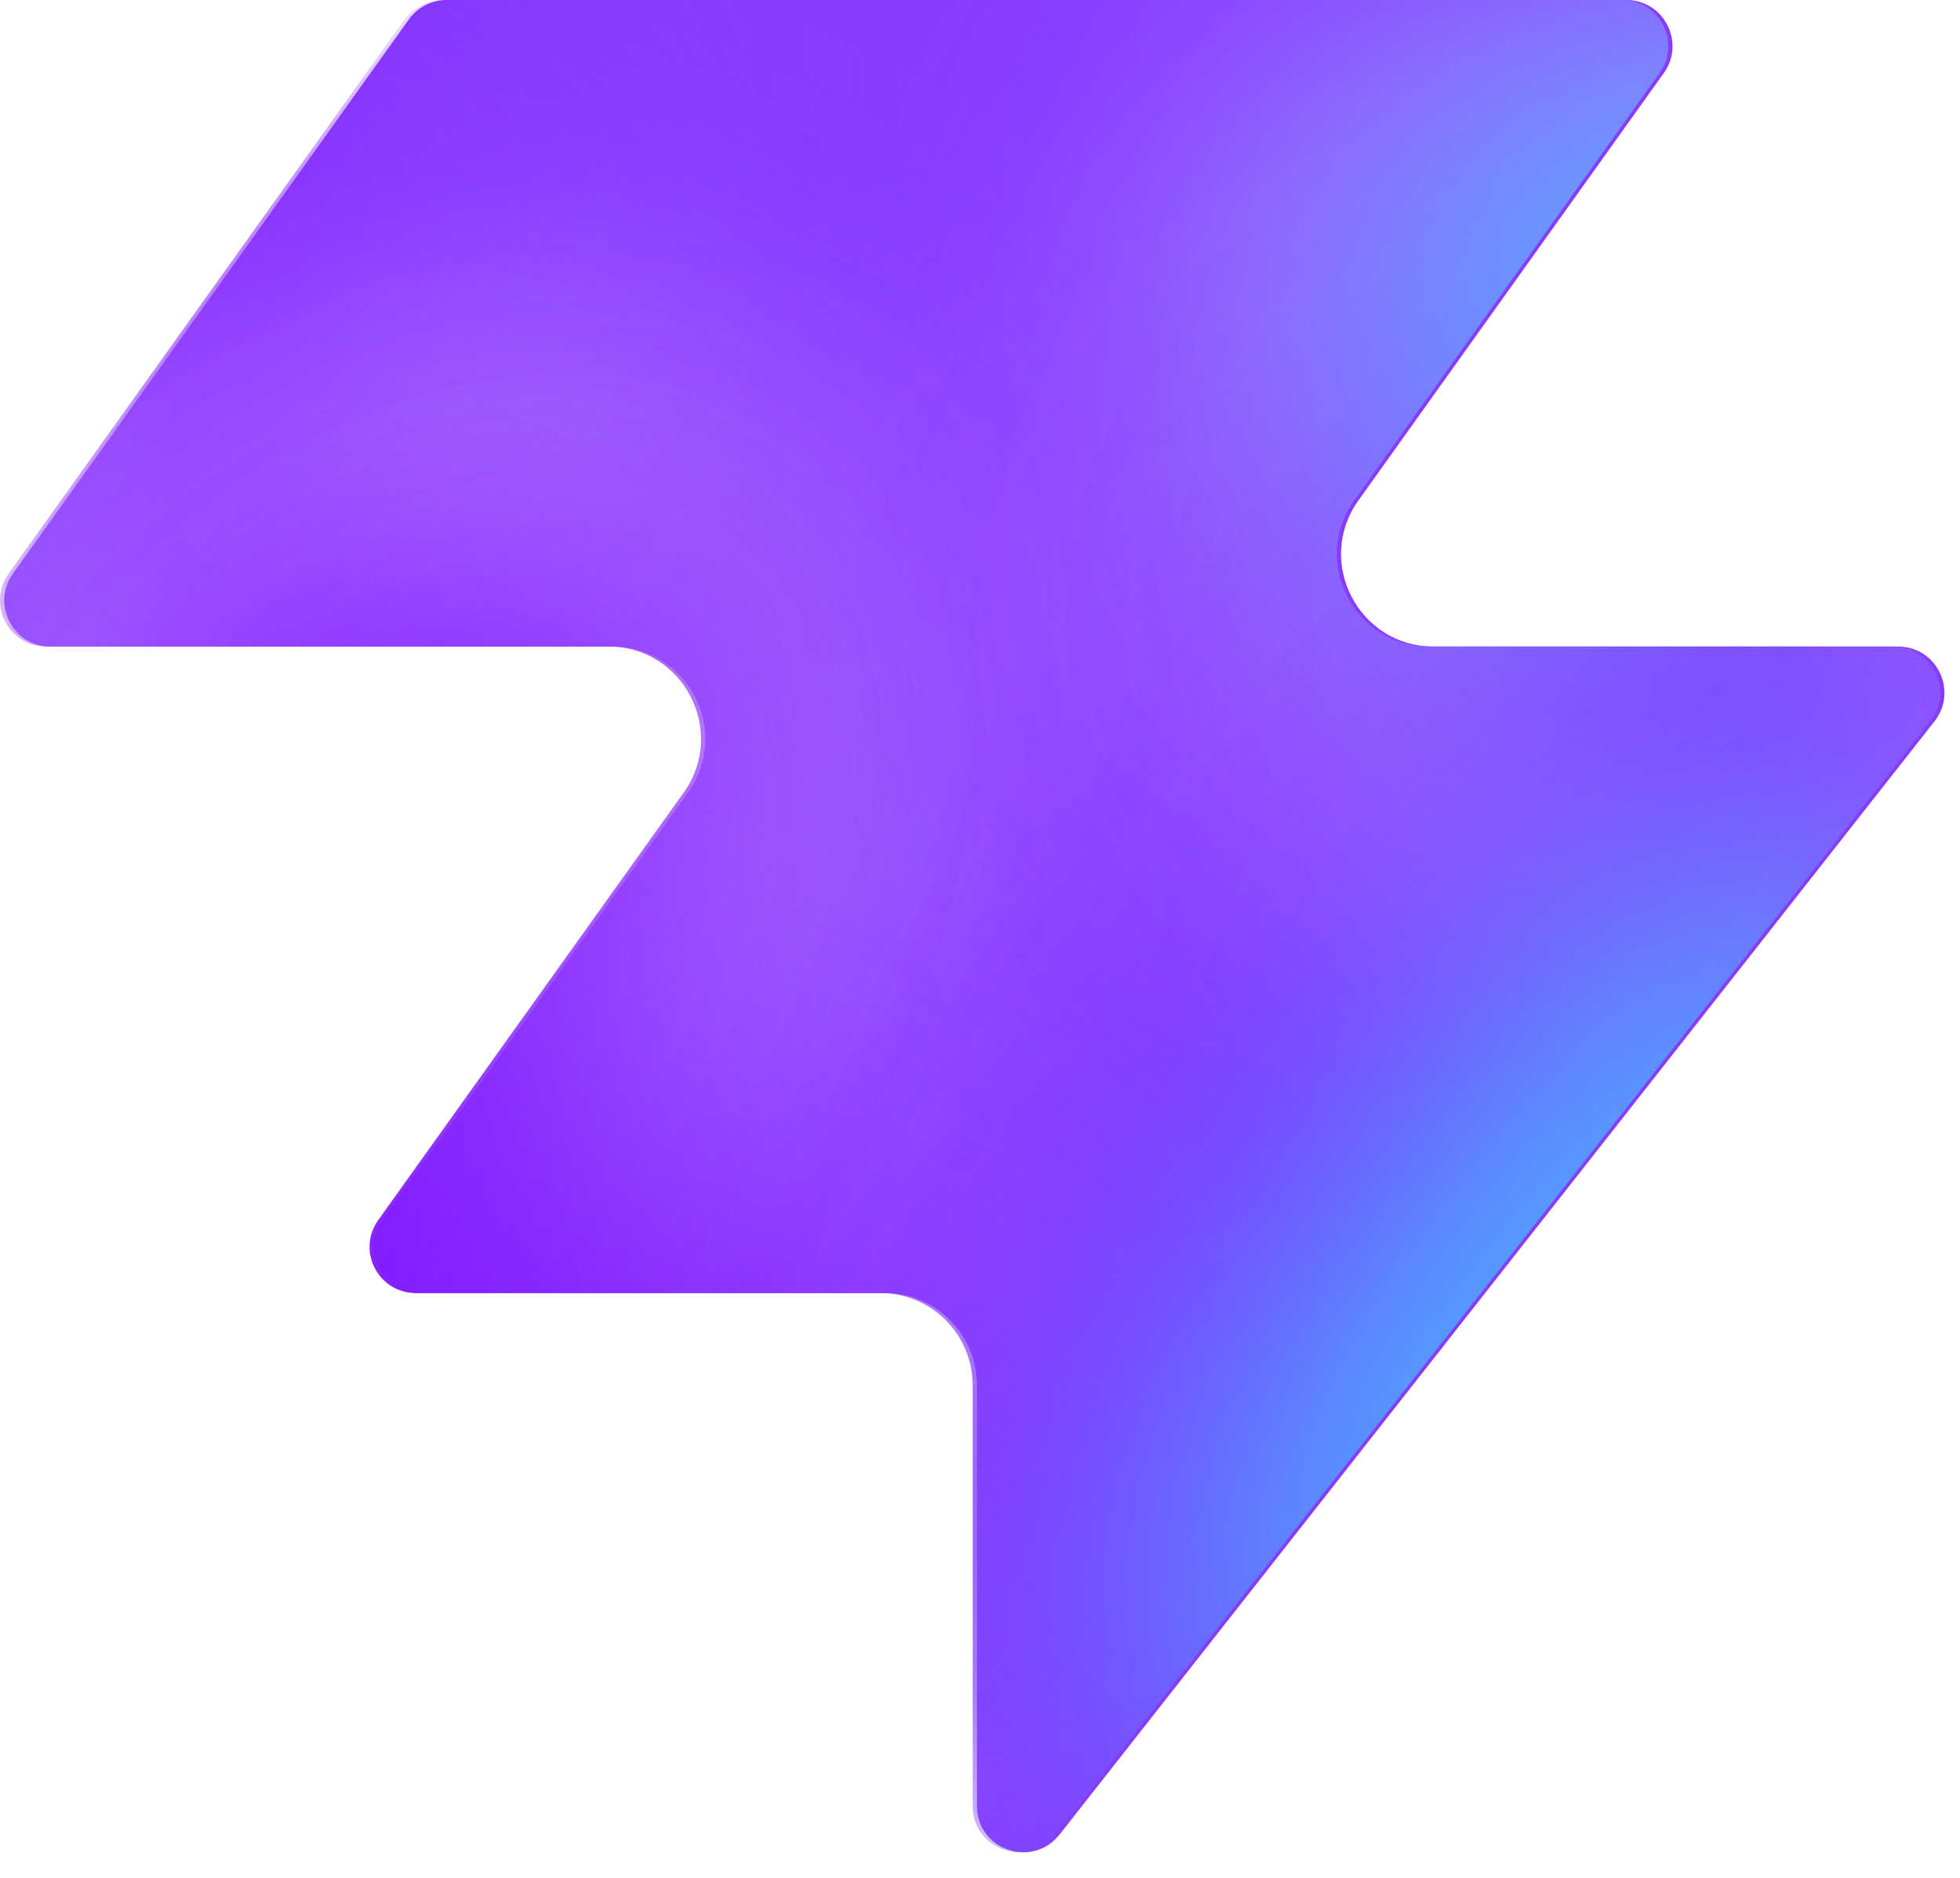
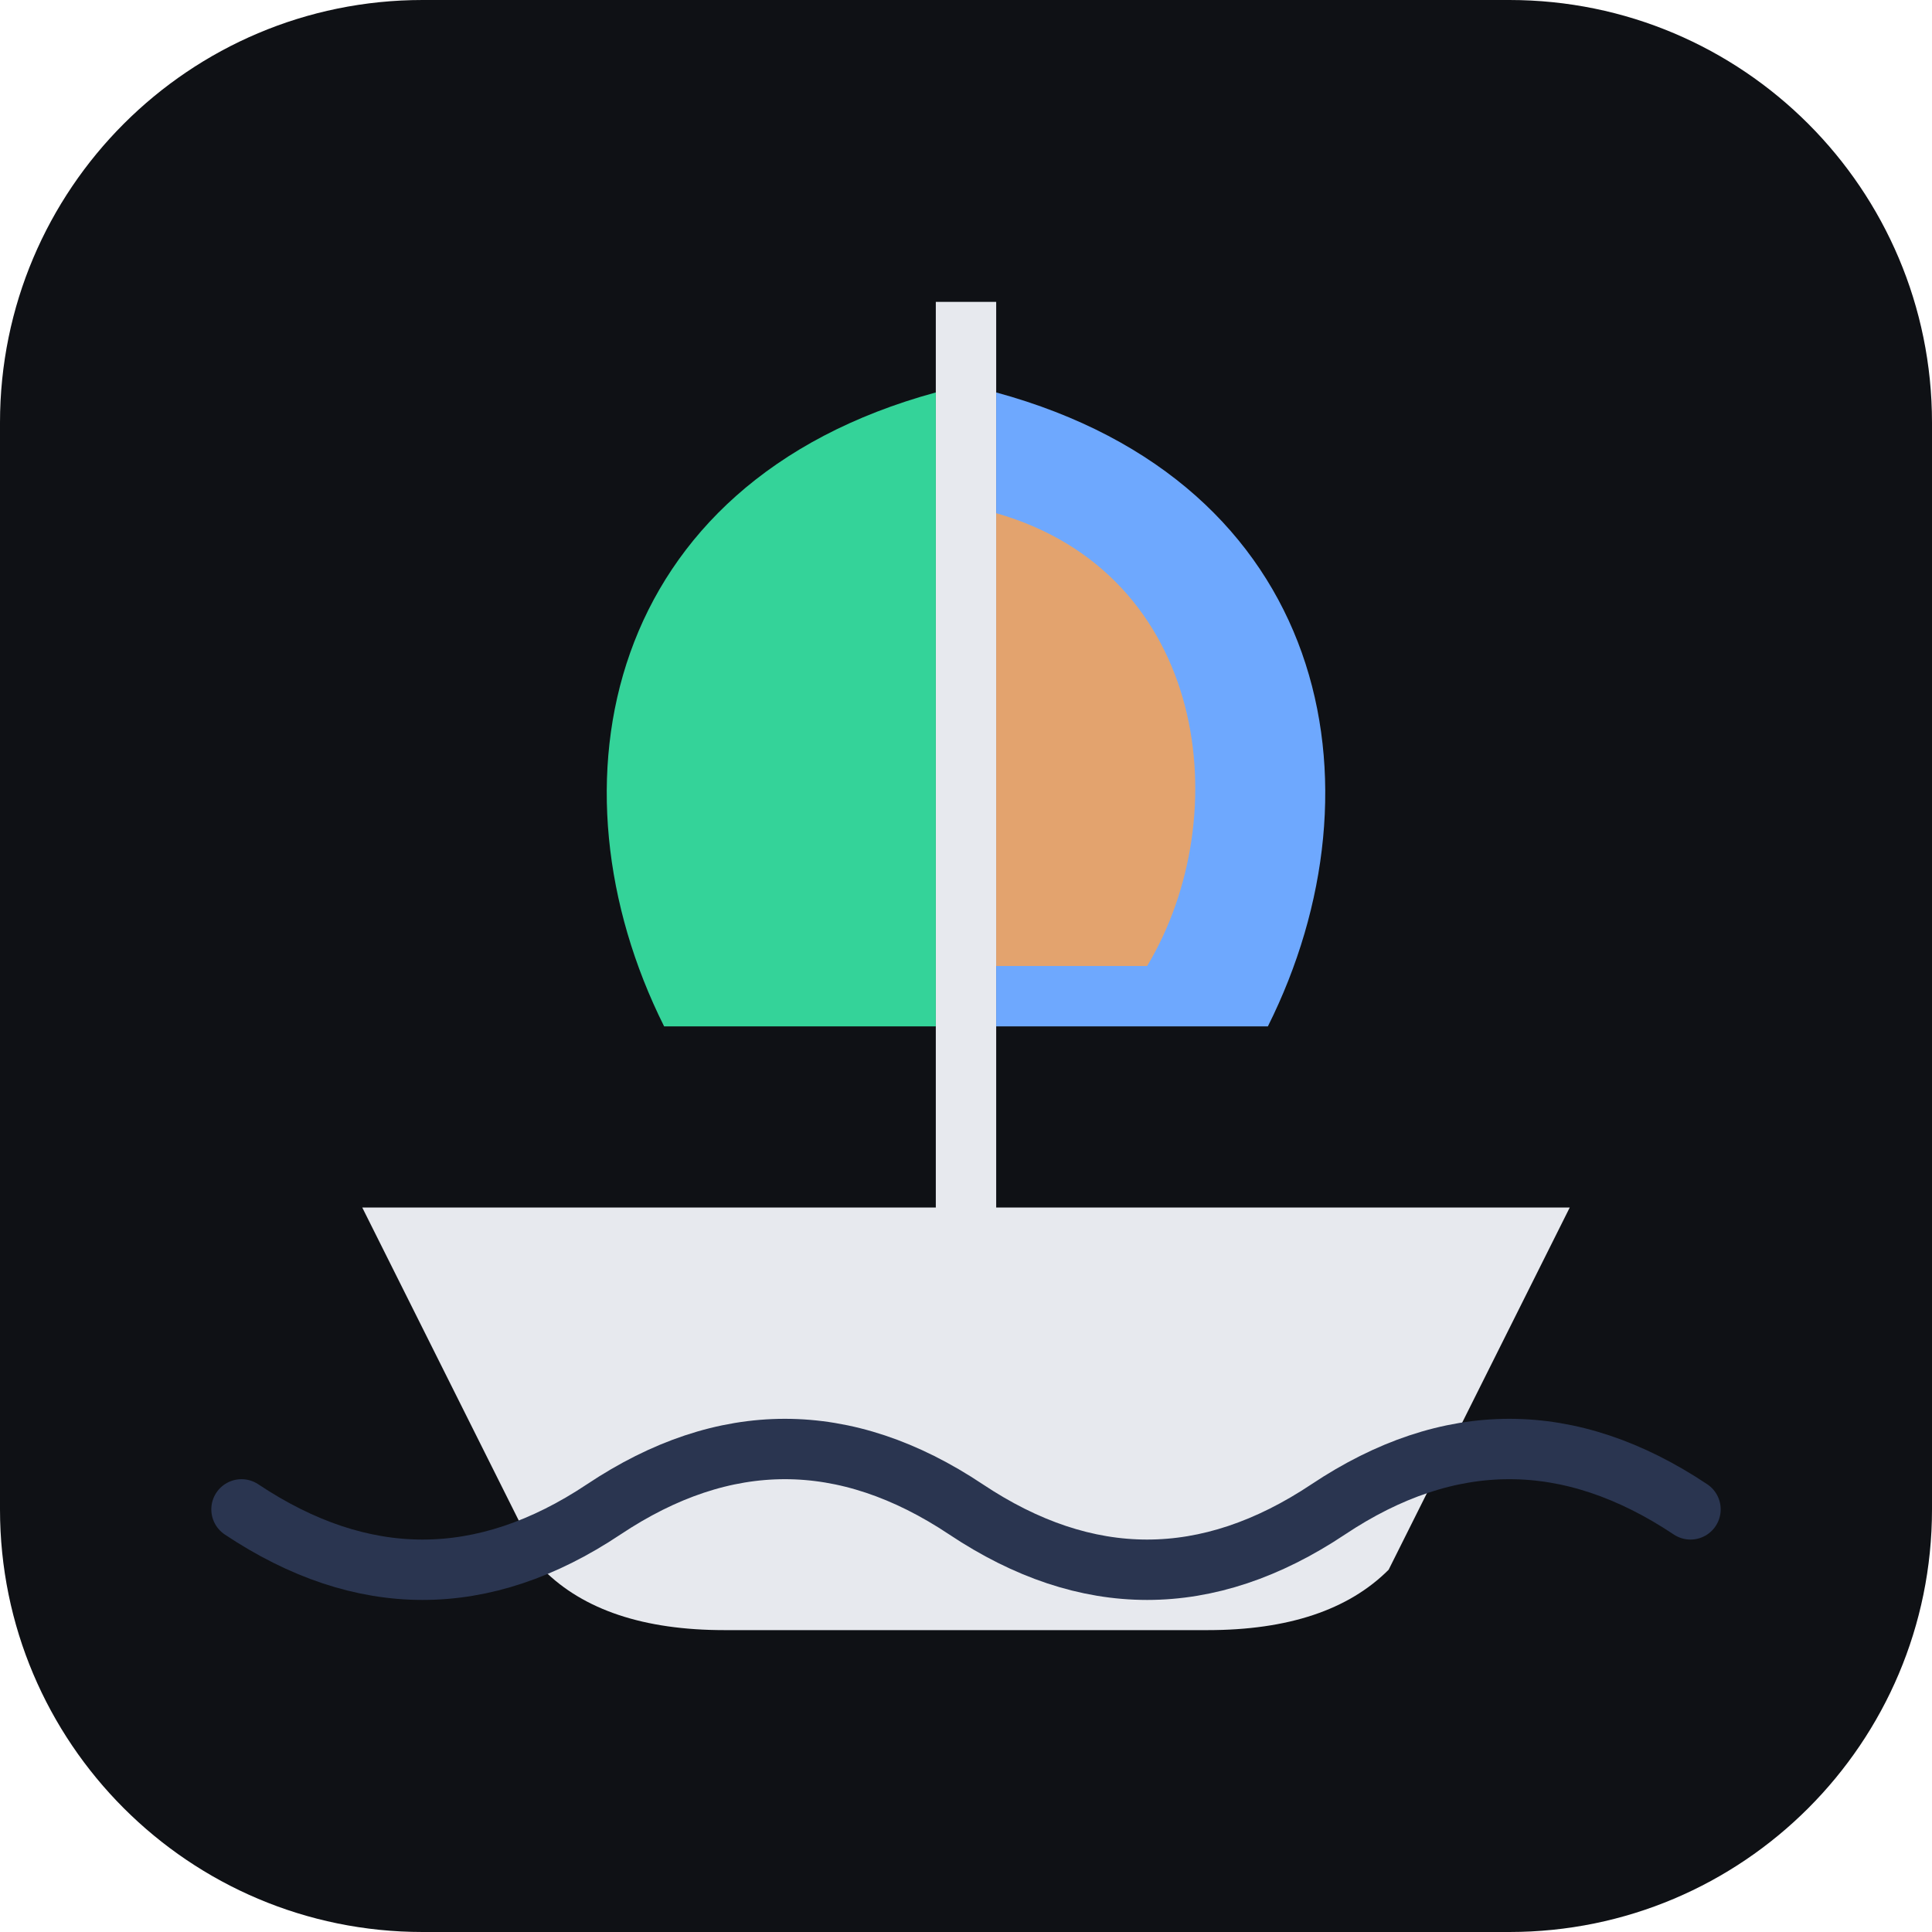
- <svg xmlns="http://www.w3.org/2000/svg" width="48" height="46" fill="none" viewBox="0 0 48 46">
-   <path fill="#863bff" d="M25.946 44.938c-.664.845-2.021.375-2.021-.698V33.937a2.26 2.26 0 0 0-2.262-2.262H10.287c-.92 0-1.456-1.04-.92-1.788l7.48-10.471c1.07-1.497 0-3.578-1.842-3.578H1.237c-.92 0-1.456-1.04-.92-1.788L10.013.474c.214-.297.556-.474.92-.474h28.894c.92 0 1.456 1.04.92 1.788l-7.48 10.471c-1.07 1.498 0 3.579 1.842 3.579h11.377c.943 0 1.473 1.088.89 1.83L25.947 44.94z" style="fill:#863bff;fill:color(display-p3 .525 .23 1);fill-opacity:1" />
-   <mask id="a" width="48" height="46" x="0" y="0" maskUnits="userSpaceOnUse" style="mask-type:alpha">
-     <path fill="#000" d="M25.842 44.938c-.664.844-2.021.375-2.021-.698V33.937a2.26 2.26 0 0 0-2.262-2.262H10.183c-.92 0-1.456-1.04-.92-1.788l7.48-10.471c1.07-1.498 0-3.579-1.842-3.579H1.133c-.92 0-1.456-1.04-.92-1.787L9.91.473c.214-.297.556-.474.92-.474h28.894c.92 0 1.456 1.04.92 1.788l-7.48 10.471c-1.07 1.498 0 3.578 1.842 3.578h11.377c.943 0 1.473 1.088.89 1.832L25.843 44.94z" style="fill:#000;fill-opacity:1" />
-   </mask>
-   <g mask="url(#a)">
-     <g filter="url(#b)">
-       <ellipse cx="5.508" cy="14.704" fill="#ede6ff" rx="5.508" ry="14.704" style="fill:#ede6ff;fill:color(display-p3 .927 .903 1);fill-opacity:1" transform="matrix(.00324 1 1 -.00324 -4.47 31.516)" />
-     </g>
-     <g filter="url(#c)">
-       <ellipse cx="10.399" cy="29.851" fill="#ede6ff" rx="10.399" ry="29.851" style="fill:#ede6ff;fill:color(display-p3 .927 .903 1);fill-opacity:1" transform="matrix(.00324 1 1 -.00324 -39.328 7.883)" />
-     </g>
-     <g filter="url(#d)">
-       <ellipse cx="5.508" cy="30.487" fill="#7e14ff" rx="5.508" ry="30.487" style="fill:#7e14ff;fill:color(display-p3 .492 .077 1);fill-opacity:1" transform="rotate(89.814 -25.913 -14.639)scale(1 -1)" />
-     </g>
-     <g filter="url(#e)">
-       <ellipse cx="5.508" cy="30.599" fill="#7e14ff" rx="5.508" ry="30.599" style="fill:#7e14ff;fill:color(display-p3 .492 .077 1);fill-opacity:1" transform="rotate(89.814 -32.644 -3.334)scale(1 -1)" />
-     </g>
-     <g filter="url(#f)">
-       <ellipse cx="5.508" cy="30.599" fill="#7e14ff" rx="5.508" ry="30.599" style="fill:#7e14ff;fill:color(display-p3 .492 .077 1);fill-opacity:1" transform="matrix(.00324 1 1 -.00324 -34.34 30.47)" />
-     </g>
-     <g filter="url(#g)">
-       <ellipse cx="14.072" cy="22.078" fill="#ede6ff" rx="14.072" ry="22.078" style="fill:#ede6ff;fill:color(display-p3 .927 .903 1);fill-opacity:1" transform="rotate(93.35 24.506 48.493)scale(-1 1)" />
-     </g>
-     <g filter="url(#h)">
-       <ellipse cx="3.47" cy="21.501" fill="#7e14ff" rx="3.47" ry="21.501" style="fill:#7e14ff;fill:color(display-p3 .492 .077 1);fill-opacity:1" transform="rotate(89.009 28.708 47.59)scale(-1 1)" />
-     </g>
-     <g filter="url(#i)">
-       <ellipse cx="3.47" cy="21.501" fill="#7e14ff" rx="3.47" ry="21.501" style="fill:#7e14ff;fill:color(display-p3 .492 .077 1);fill-opacity:1" transform="rotate(89.009 28.708 47.59)scale(-1 1)" />
-     </g>
-     <g filter="url(#j)">
-       <ellipse cx=".387" cy="8.972" fill="#7e14ff" rx="4.407" ry="29.108" style="fill:#7e14ff;fill:color(display-p3 .492 .077 1);fill-opacity:1" transform="rotate(39.51 .387 8.972)" />
-     </g>
-     <g filter="url(#k)">
-       <ellipse cx="47.523" cy="-6.092" fill="#7e14ff" rx="4.407" ry="29.108" style="fill:#7e14ff;fill:color(display-p3 .492 .077 1);fill-opacity:1" transform="rotate(37.892 47.523 -6.092)" />
-     </g>
-     <g filter="url(#l)">
-       <ellipse cx="41.412" cy="6.333" fill="#47bfff" rx="5.971" ry="9.665" style="fill:#47bfff;fill:color(display-p3 .28 .748 1);fill-opacity:1" transform="rotate(37.892 41.412 6.333)" />
-     </g>
-     <g filter="url(#m)">
-       <ellipse cx="-1.879" cy="38.332" fill="#7e14ff" rx="4.407" ry="29.108" style="fill:#7e14ff;fill:color(display-p3 .492 .077 1);fill-opacity:1" transform="rotate(37.892 -1.88 38.332)" />
-     </g>
-     <g filter="url(#n)">
-       <ellipse cx="-1.879" cy="38.332" fill="#7e14ff" rx="4.407" ry="29.108" style="fill:#7e14ff;fill:color(display-p3 .492 .077 1);fill-opacity:1" transform="rotate(37.892 -1.88 38.332)" />
-     </g>
-     <g filter="url(#o)">
-       <ellipse cx="35.651" cy="29.907" fill="#7e14ff" rx="4.407" ry="29.108" style="fill:#7e14ff;fill:color(display-p3 .492 .077 1);fill-opacity:1" transform="rotate(37.892 35.651 29.907)" />
-     </g>
-     <g filter="url(#p)">
-       <ellipse cx="38.418" cy="32.4" fill="#47bfff" rx="5.971" ry="15.297" style="fill:#47bfff;fill:color(display-p3 .28 .748 1);fill-opacity:1" transform="rotate(37.892 38.418 32.4)" />
-     </g>
-   </g>
-   <defs>
-     <filter id="b" width="60.045" height="41.654" x="-19.77" y="16.149" color-interpolation-filters="sRGB" filterUnits="userSpaceOnUse">
-       <feFlood flood-opacity="0" result="BackgroundImageFix" />
-       <feBlend in="SourceGraphic" in2="BackgroundImageFix" result="shape" />
-       <feGaussianBlur result="effect1_foregroundBlur_2002_17158" stdDeviation="7.659" />
-     </filter>
-     <filter id="c" width="90.34" height="51.437" x="-54.613" y="-7.533" color-interpolation-filters="sRGB" filterUnits="userSpaceOnUse">
-       <feFlood flood-opacity="0" result="BackgroundImageFix" />
-       <feBlend in="SourceGraphic" in2="BackgroundImageFix" result="shape" />
-       <feGaussianBlur result="effect1_foregroundBlur_2002_17158" stdDeviation="7.659" />
-     </filter>
-     <filter id="d" width="79.355" height="29.4" x="-49.64" y="2.03" color-interpolation-filters="sRGB" filterUnits="userSpaceOnUse">
-       <feFlood flood-opacity="0" result="BackgroundImageFix" />
-       <feBlend in="SourceGraphic" in2="BackgroundImageFix" result="shape" />
-       <feGaussianBlur result="effect1_foregroundBlur_2002_17158" stdDeviation="4.596" />
-     </filter>
-     <filter id="e" width="79.579" height="29.4" x="-45.045" y="20.029" color-interpolation-filters="sRGB" filterUnits="userSpaceOnUse">
-       <feFlood flood-opacity="0" result="BackgroundImageFix" />
-       <feBlend in="SourceGraphic" in2="BackgroundImageFix" result="shape" />
-       <feGaussianBlur result="effect1_foregroundBlur_2002_17158" stdDeviation="4.596" />
-     </filter>
-     <filter id="f" width="79.579" height="29.4" x="-43.513" y="21.178" color-interpolation-filters="sRGB" filterUnits="userSpaceOnUse">
-       <feFlood flood-opacity="0" result="BackgroundImageFix" />
-       <feBlend in="SourceGraphic" in2="BackgroundImageFix" result="shape" />
-       <feGaussianBlur result="effect1_foregroundBlur_2002_17158" stdDeviation="4.596" />
-     </filter>
-     <filter id="g" width="74.749" height="58.852" x="15.756" y="-17.901" color-interpolation-filters="sRGB" filterUnits="userSpaceOnUse">
-       <feFlood flood-opacity="0" result="BackgroundImageFix" />
-       <feBlend in="SourceGraphic" in2="BackgroundImageFix" result="shape" />
-       <feGaussianBlur result="effect1_foregroundBlur_2002_17158" stdDeviation="7.659" />
-     </filter>
-     <filter id="h" width="61.377" height="25.362" x="23.548" y="2.284" color-interpolation-filters="sRGB" filterUnits="userSpaceOnUse">
-       <feFlood flood-opacity="0" result="BackgroundImageFix" />
-       <feBlend in="SourceGraphic" in2="BackgroundImageFix" result="shape" />
-       <feGaussianBlur result="effect1_foregroundBlur_2002_17158" stdDeviation="4.596" />
-     </filter>
-     <filter id="i" width="61.377" height="25.362" x="23.548" y="2.284" color-interpolation-filters="sRGB" filterUnits="userSpaceOnUse">
-       <feFlood flood-opacity="0" result="BackgroundImageFix" />
-       <feBlend in="SourceGraphic" in2="BackgroundImageFix" result="shape" />
-       <feGaussianBlur result="effect1_foregroundBlur_2002_17158" stdDeviation="4.596" />
-     </filter>
-     <filter id="j" width="56.045" height="63.649" x="-27.636" y="-22.853" color-interpolation-filters="sRGB" filterUnits="userSpaceOnUse">
-       <feFlood flood-opacity="0" result="BackgroundImageFix" />
-       <feBlend in="SourceGraphic" in2="BackgroundImageFix" result="shape" />
-       <feGaussianBlur result="effect1_foregroundBlur_2002_17158" stdDeviation="4.596" />
-     </filter>
-     <filter id="k" width="54.814" height="64.646" x="20.116" y="-38.415" color-interpolation-filters="sRGB" filterUnits="userSpaceOnUse">
-       <feFlood flood-opacity="0" result="BackgroundImageFix" />
-       <feBlend in="SourceGraphic" in2="BackgroundImageFix" result="shape" />
-       <feGaussianBlur result="effect1_foregroundBlur_2002_17158" stdDeviation="4.596" />
-     </filter>
-     <filter id="l" width="33.541" height="35.313" x="24.641" y="-11.323" color-interpolation-filters="sRGB" filterUnits="userSpaceOnUse">
-       <feFlood flood-opacity="0" result="BackgroundImageFix" />
-       <feBlend in="SourceGraphic" in2="BackgroundImageFix" result="shape" />
-       <feGaussianBlur result="effect1_foregroundBlur_2002_17158" stdDeviation="4.596" />
-     </filter>
-     <filter id="m" width="54.814" height="64.646" x="-29.286" y="6.009" color-interpolation-filters="sRGB" filterUnits="userSpaceOnUse">
-       <feFlood flood-opacity="0" result="BackgroundImageFix" />
-       <feBlend in="SourceGraphic" in2="BackgroundImageFix" result="shape" />
-       <feGaussianBlur result="effect1_foregroundBlur_2002_17158" stdDeviation="4.596" />
-     </filter>
-     <filter id="n" width="54.814" height="64.646" x="-29.286" y="6.009" color-interpolation-filters="sRGB" filterUnits="userSpaceOnUse">
-       <feFlood flood-opacity="0" result="BackgroundImageFix" />
-       <feBlend in="SourceGraphic" in2="BackgroundImageFix" result="shape" />
-       <feGaussianBlur result="effect1_foregroundBlur_2002_17158" stdDeviation="4.596" />
-     </filter>
-     <filter id="o" width="54.814" height="64.646" x="8.244" y="-2.416" color-interpolation-filters="sRGB" filterUnits="userSpaceOnUse">
-       <feFlood flood-opacity="0" result="BackgroundImageFix" />
-       <feBlend in="SourceGraphic" in2="BackgroundImageFix" result="shape" />
-       <feGaussianBlur result="effect1_foregroundBlur_2002_17158" stdDeviation="4.596" />
-     </filter>
-     <filter id="p" width="39.409" height="43.623" x="18.713" y="10.588" color-interpolation-filters="sRGB" filterUnits="userSpaceOnUse">
-       <feFlood flood-opacity="0" result="BackgroundImageFix" />
-       <feBlend in="SourceGraphic" in2="BackgroundImageFix" result="shape" />
-       <feGaussianBlur result="effect1_foregroundBlur_2002_17158" stdDeviation="4.596" />
-     </filter>
-   </defs>
+ <svg xmlns="http://www.w3.org/2000/svg" viewBox="0 0 64 64" width="64" height="64">
+   <rect width="64" height="64" rx="14" fill="#0f1115" />
+   <rect x="31" y="10" width="2" height="34" fill="#e7e9ee" />
+   <path d="M33 13 C 44 16, 46 26, 42 34 L33 34 Z" fill="#6ea8fe" />
+   <path d="M31 13 C 20 16, 18 26, 22 34 L31 34 Z" fill="#34d399" />
+   <path d="M33 17 C 40 19, 41 27, 38 32 L33 32 Z" fill="#f0a35e" opacity="0.9" />
+   <path d="M12 40 H52 L46 52 Q44 54 40 54 H24 Q20 54 18 52 Z" fill="#e7e9ee" />
+   <path d="M8 50 q6 4 12 0 t12 0 t12 0 t12 0" fill="none" stroke="#2a3550" stroke-width="2" stroke-linecap="round" />
</svg>
